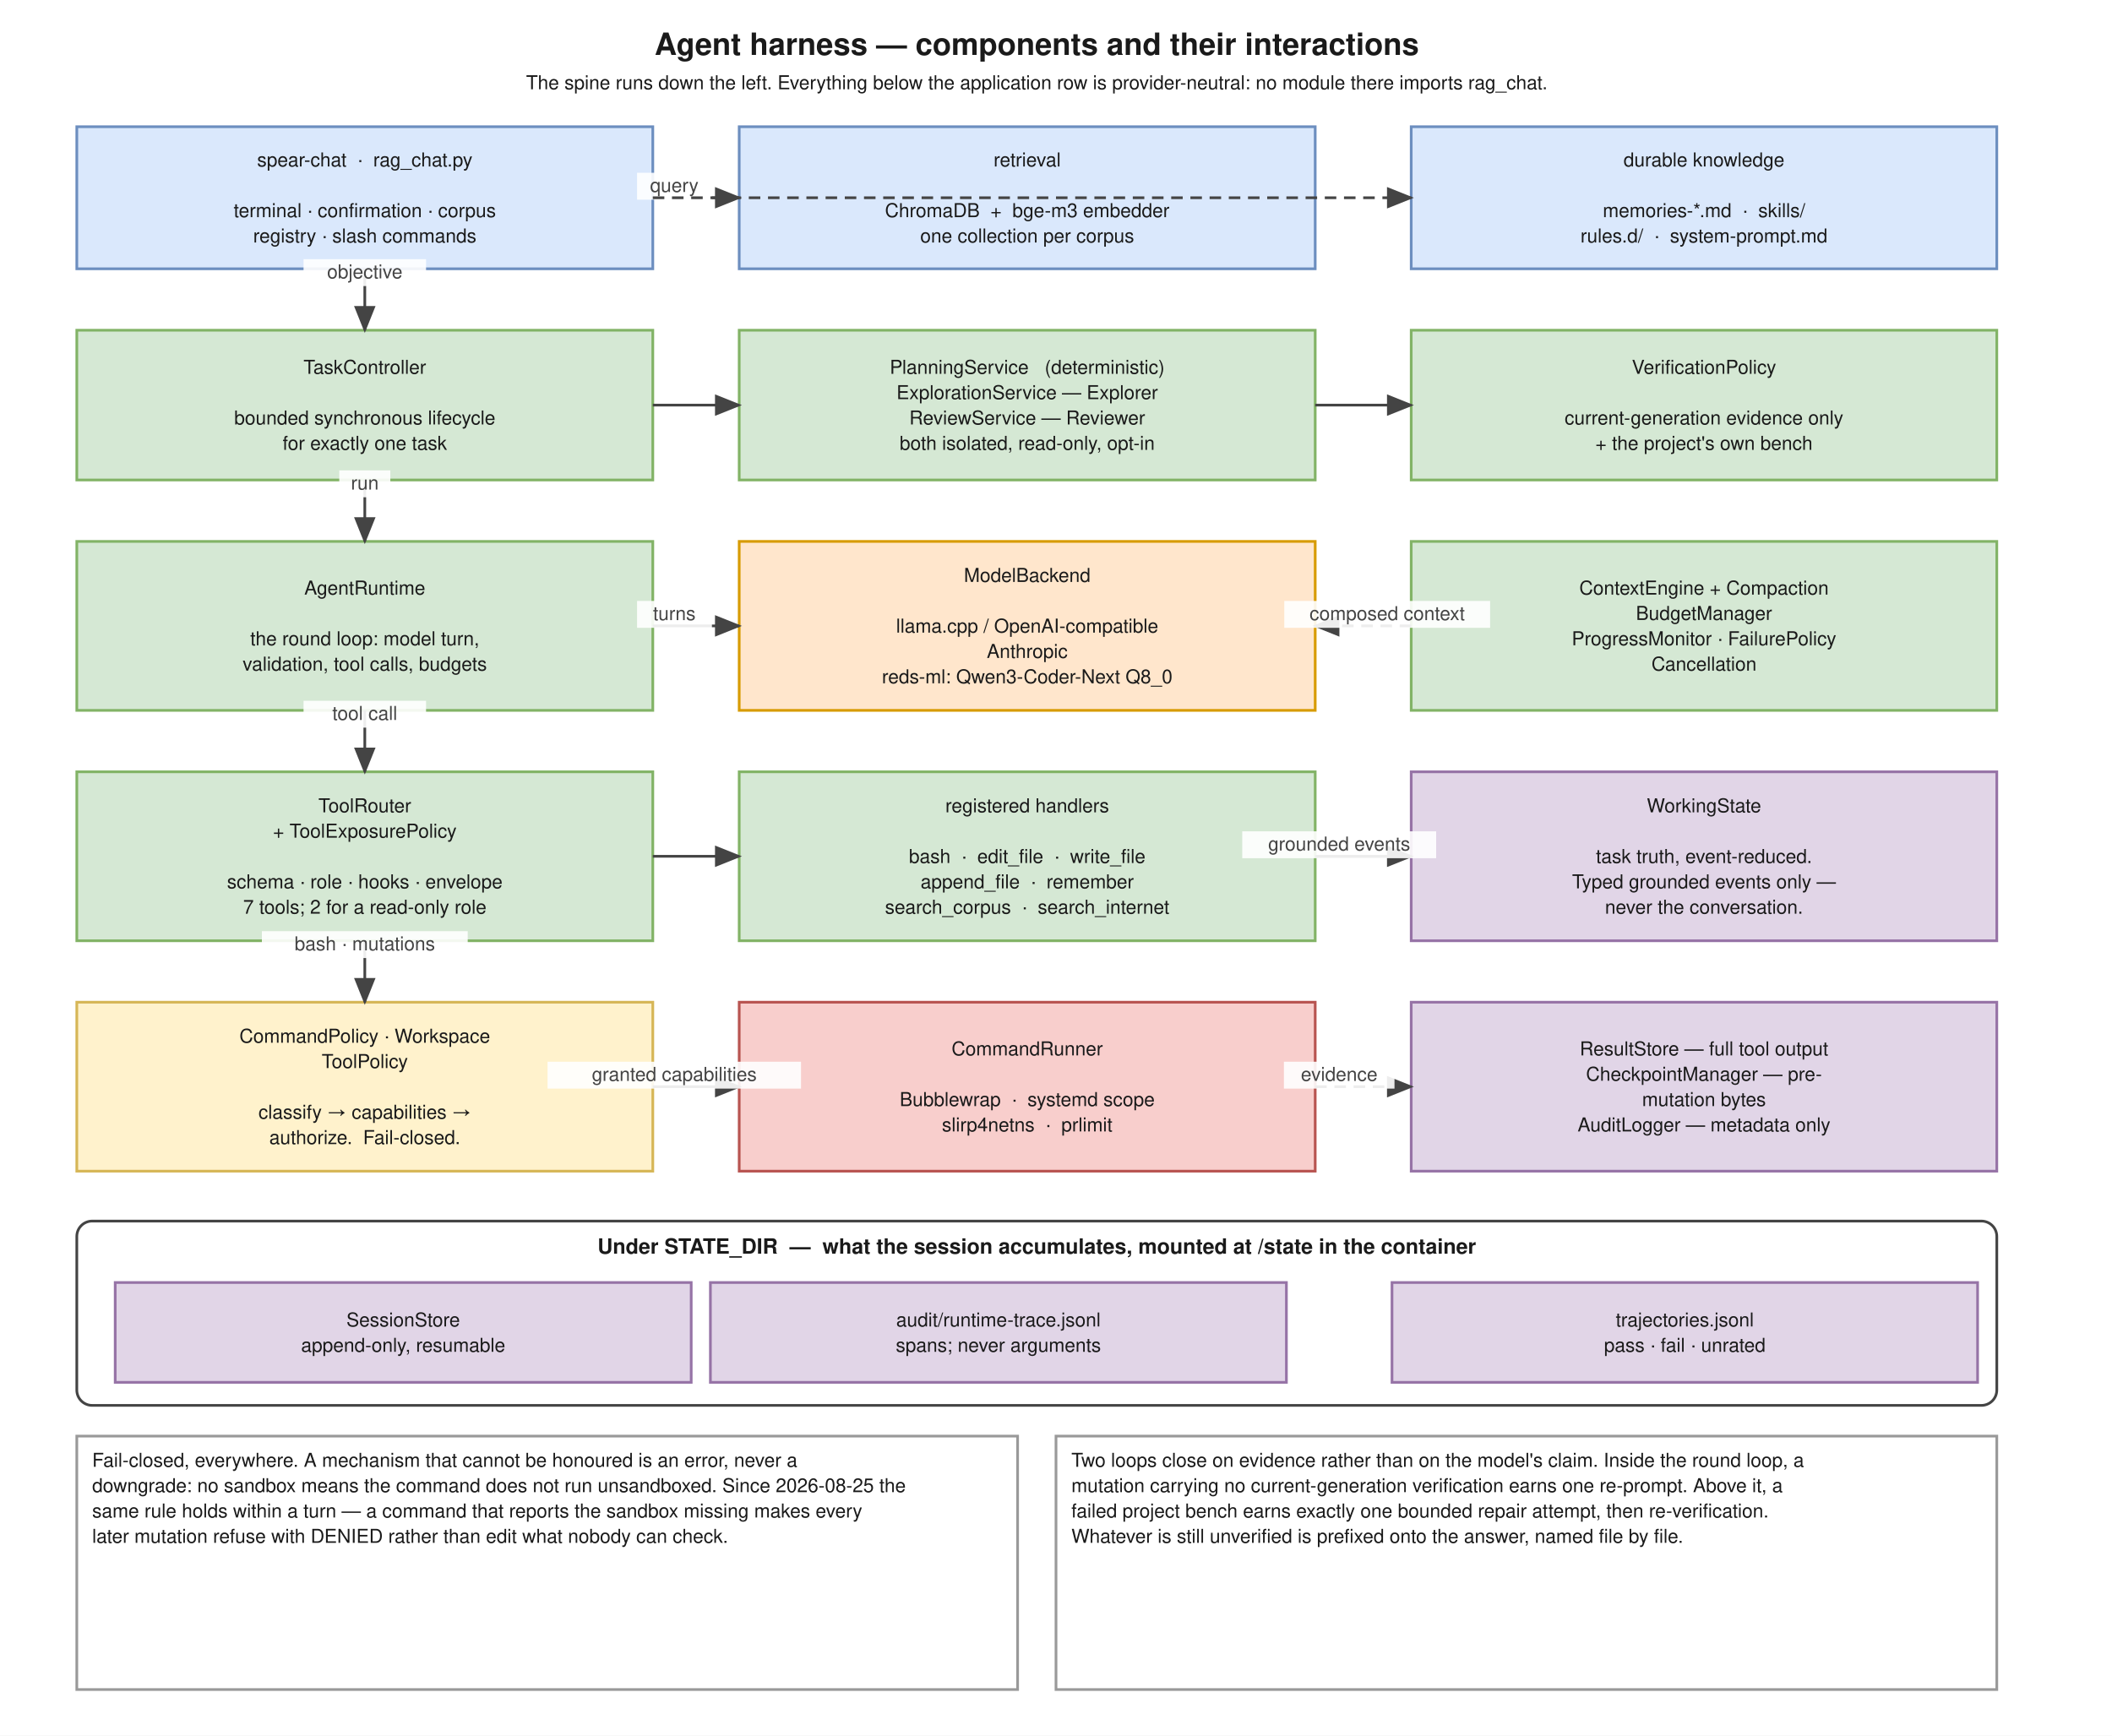
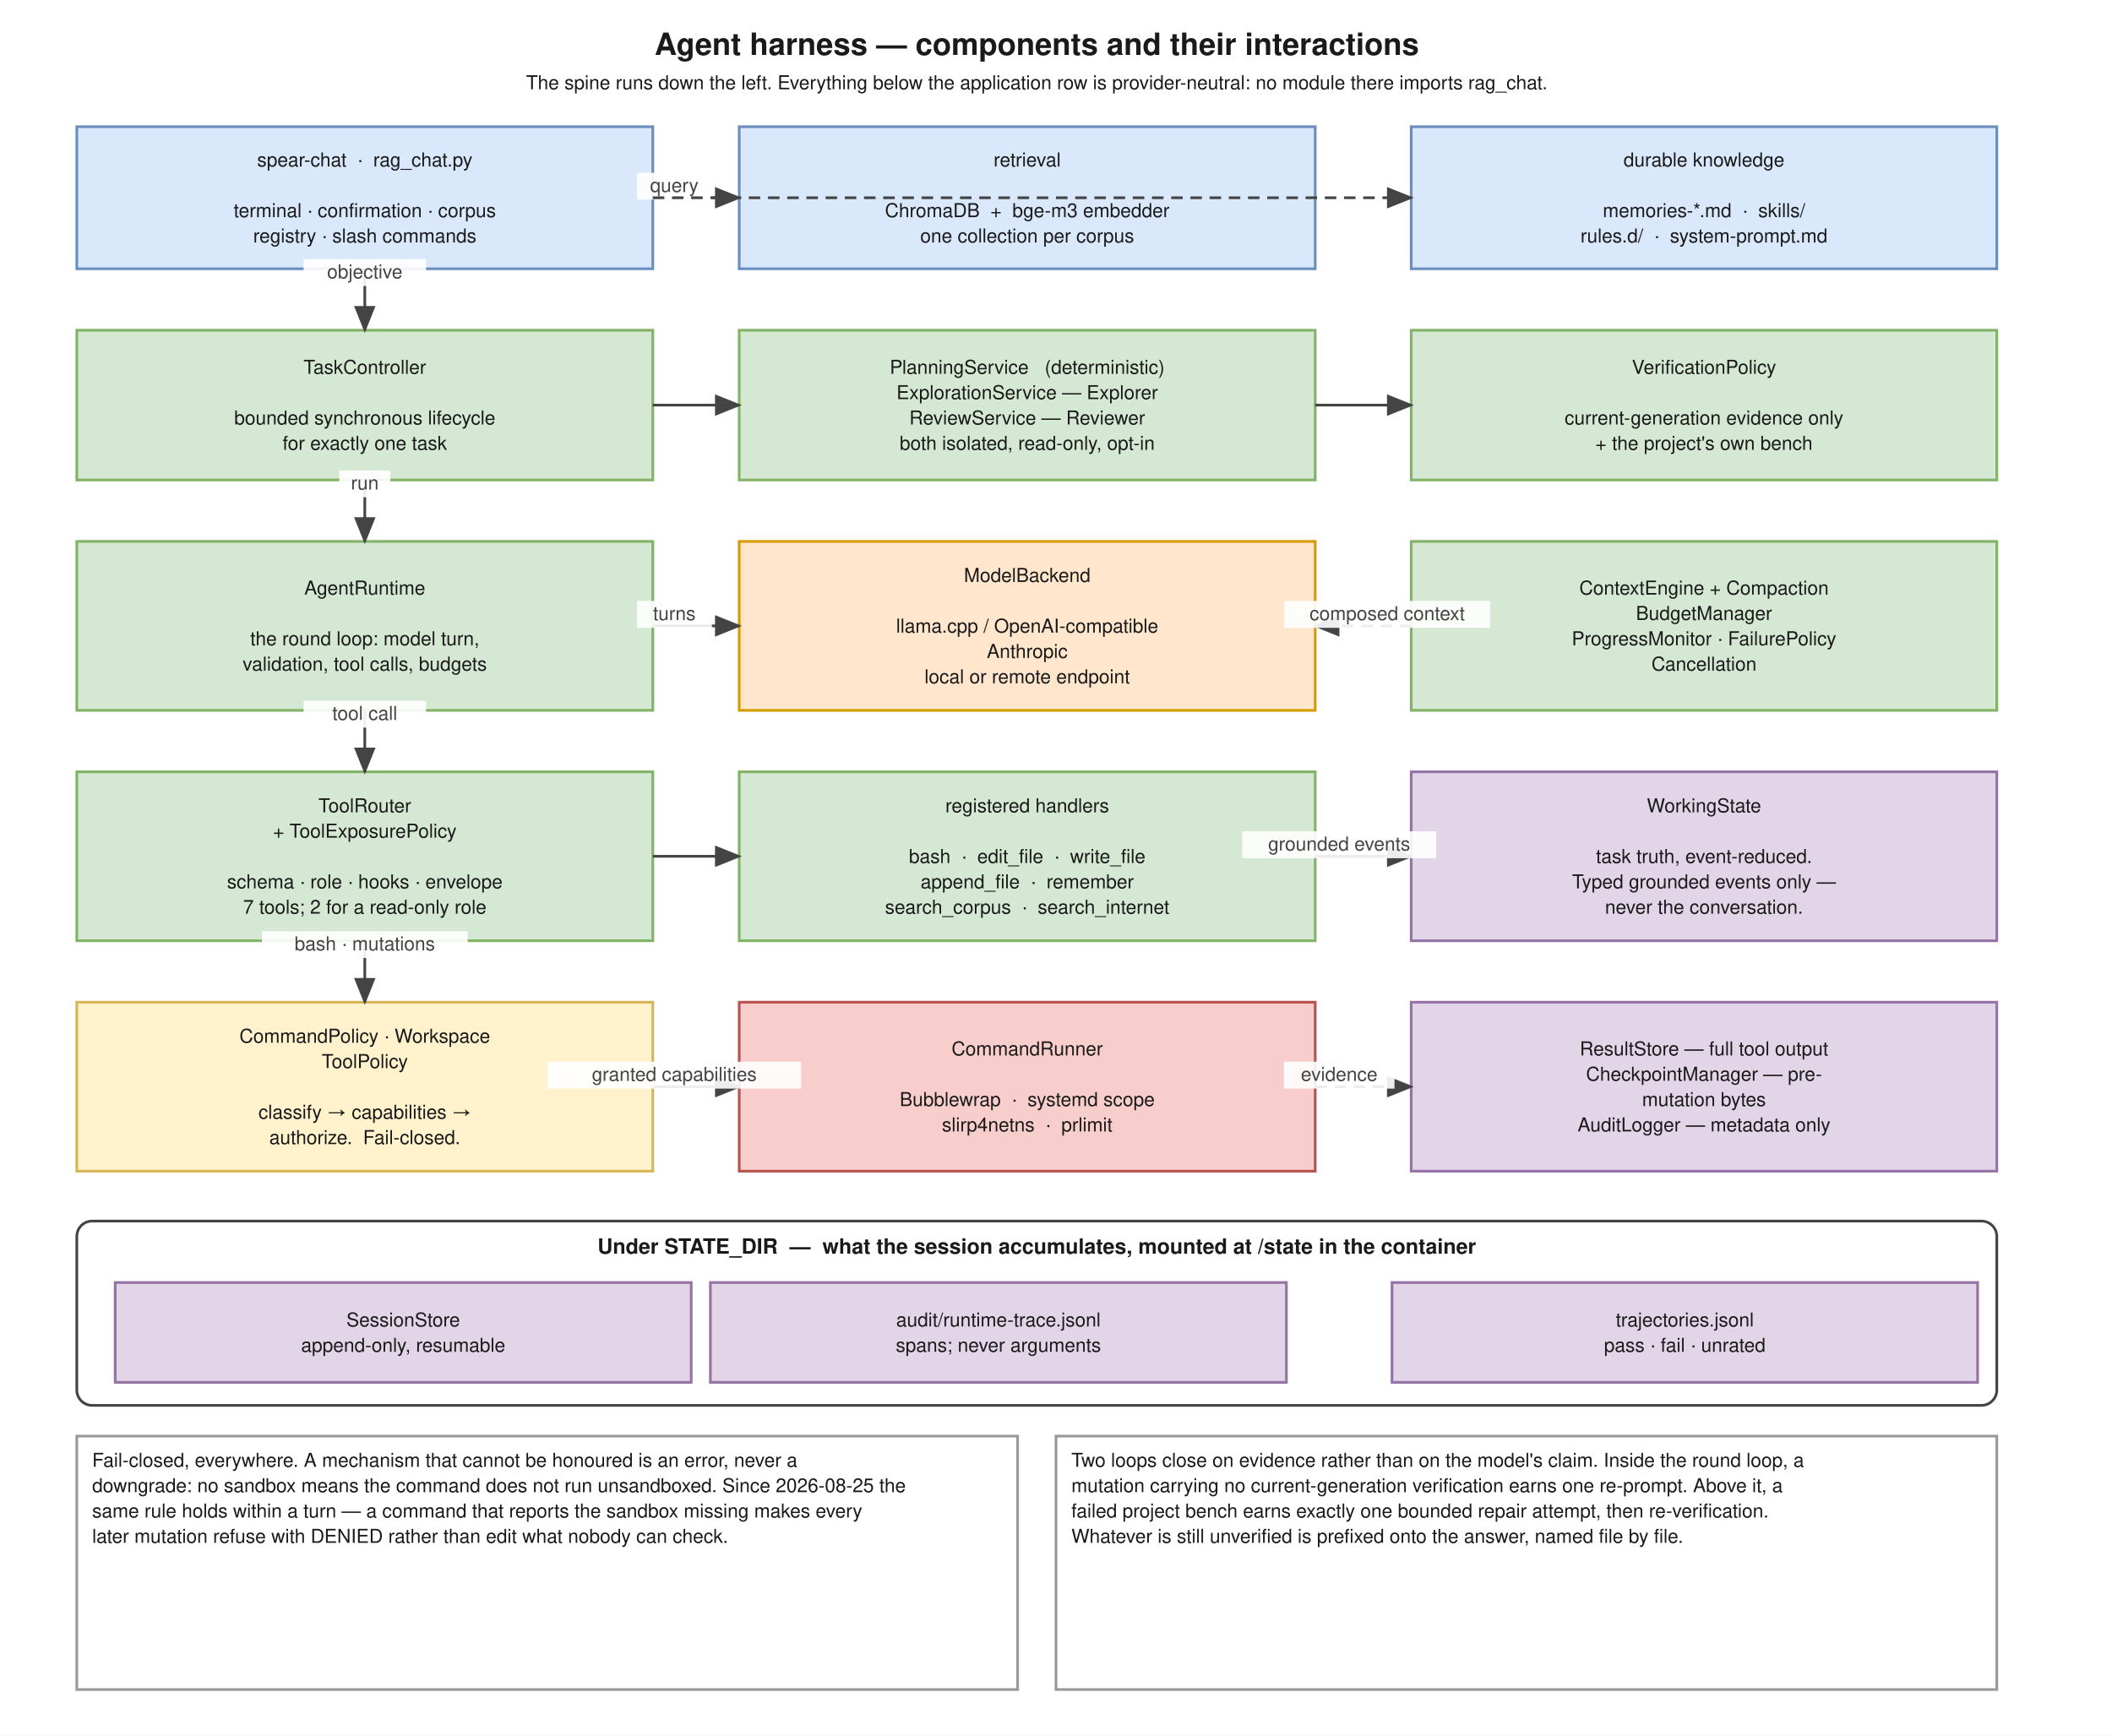
<svg xmlns="http://www.w3.org/2000/svg" viewBox="0 0 1100 904" width="1100" height="904" font-family="Helvetica,Arial,sans-serif">
  <defs>
    <marker id="ah" markerWidth="10" markerHeight="8" refX="9" refY="4" orient="auto">
      <path d="M0,0 L10,4 L0,8 z" fill="#444444" />
    </marker>
  </defs>
  <rect width="1100" height="904" fill="#ffffff" />
  <text x="540.0" y="28.6" font-size="16" text-anchor="middle" xml:space="preserve" fill="#1a1a1a" font-weight="bold">Agent harness — components and their interactions</text>
  <text x="540.0" y="46.5" font-size="10" text-anchor="middle" xml:space="preserve" fill="#1a1a1a">The spine runs down the left. Everything below the application row is provider-neutral: no module there imports rag_chat.</text>
  <rect x="40" y="66" width="300" height="74" rx="0" ry="0" fill="#dae8fc" stroke="#6c8ebf" stroke-width="1.4" />
  <text x="190.0" y="86.7" font-size="10" text-anchor="middle" xml:space="preserve" fill="#1a1a1a">spear-chat  ·  rag_chat.py</text>
  <text x="190.0" y="99.9" font-size="10" text-anchor="middle" xml:space="preserve" fill="#1a1a1a" />
  <text x="190.0" y="113.1" font-size="10" text-anchor="middle" xml:space="preserve" fill="#1a1a1a">terminal · confirmation · corpus</text>
  <text x="190.0" y="126.3" font-size="10" text-anchor="middle" xml:space="preserve" fill="#1a1a1a">registry · slash commands</text>
  <rect x="385" y="66" width="300" height="74" rx="0" ry="0" fill="#dae8fc" stroke="#6c8ebf" stroke-width="1.4" />
  <text x="535.0" y="86.7" font-size="10" text-anchor="middle" xml:space="preserve" fill="#1a1a1a">retrieval</text>
  <text x="535.0" y="99.9" font-size="10" text-anchor="middle" xml:space="preserve" fill="#1a1a1a" />
  <text x="535.0" y="113.1" font-size="10" text-anchor="middle" xml:space="preserve" fill="#1a1a1a">ChromaDB  +  bge-m3 embedder</text>
  <text x="535.0" y="126.3" font-size="10" text-anchor="middle" xml:space="preserve" fill="#1a1a1a">one collection per corpus</text>
  <rect x="735" y="66" width="305" height="74" rx="0" ry="0" fill="#dae8fc" stroke="#6c8ebf" stroke-width="1.4" />
  <text x="887.5" y="86.7" font-size="10" text-anchor="middle" xml:space="preserve" fill="#1a1a1a">durable knowledge</text>
  <text x="887.5" y="99.9" font-size="10" text-anchor="middle" xml:space="preserve" fill="#1a1a1a" />
  <text x="887.5" y="113.1" font-size="10" text-anchor="middle" xml:space="preserve" fill="#1a1a1a">memories-*.md  ·  skills/</text>
  <text x="887.5" y="126.3" font-size="10" text-anchor="middle" xml:space="preserve" fill="#1a1a1a">rules.d/  ·  system-prompt.md</text>
  <rect x="40" y="172" width="300" height="78" rx="0" ry="0" fill="#d5e8d4" stroke="#82b366" stroke-width="1.4" />
  <text x="190.0" y="194.7" font-size="10" text-anchor="middle" xml:space="preserve" fill="#1a1a1a">TaskController</text>
  <text x="190.0" y="207.9" font-size="10" text-anchor="middle" xml:space="preserve" fill="#1a1a1a" />
  <text x="190.0" y="221.1" font-size="10" text-anchor="middle" xml:space="preserve" fill="#1a1a1a">bounded synchronous lifecycle</text>
  <text x="190.0" y="234.3" font-size="10" text-anchor="middle" xml:space="preserve" fill="#1a1a1a">for exactly one task</text>
  <rect x="385" y="172" width="300" height="78" rx="0" ry="0" fill="#d5e8d4" stroke="#82b366" stroke-width="1.4" />
  <text x="535.0" y="194.7" font-size="10" text-anchor="middle" xml:space="preserve" fill="#1a1a1a">PlanningService   (deterministic)</text>
  <text x="535.0" y="207.9" font-size="10" text-anchor="middle" xml:space="preserve" fill="#1a1a1a">ExplorationService — Explorer</text>
  <text x="535.0" y="221.1" font-size="10" text-anchor="middle" xml:space="preserve" fill="#1a1a1a">ReviewService — Reviewer</text>
  <text x="535.0" y="234.3" font-size="10" text-anchor="middle" xml:space="preserve" fill="#1a1a1a">both isolated, read-only, opt-in</text>
  <rect x="735" y="172" width="305" height="78" rx="0" ry="0" fill="#d5e8d4" stroke="#82b366" stroke-width="1.4" />
  <text x="887.5" y="194.7" font-size="10" text-anchor="middle" xml:space="preserve" fill="#1a1a1a">VerificationPolicy</text>
  <text x="887.5" y="207.9" font-size="10" text-anchor="middle" xml:space="preserve" fill="#1a1a1a" />
  <text x="887.5" y="221.1" font-size="10" text-anchor="middle" xml:space="preserve" fill="#1a1a1a">current-generation evidence only</text>
  <text x="887.5" y="234.3" font-size="10" text-anchor="middle" xml:space="preserve" fill="#1a1a1a">+ the project's own bench</text>
  <rect x="40" y="282" width="300" height="88" rx="0" ry="0" fill="#d5e8d4" stroke="#82b366" stroke-width="1.4" />
  <text x="190.0" y="309.7" font-size="10" text-anchor="middle" xml:space="preserve" fill="#1a1a1a">AgentRuntime</text>
  <text x="190.0" y="322.9" font-size="10" text-anchor="middle" xml:space="preserve" fill="#1a1a1a" />
  <text x="190.0" y="336.1" font-size="10" text-anchor="middle" xml:space="preserve" fill="#1a1a1a">the round loop: model turn,</text>
  <text x="190.0" y="349.3" font-size="10" text-anchor="middle" xml:space="preserve" fill="#1a1a1a">validation, tool calls, budgets</text>
  <rect x="385" y="282" width="300" height="88" rx="0" ry="0" fill="#ffe6cc" stroke="#d79b00" stroke-width="1.4" />
  <text x="535.0" y="303.1" font-size="10" text-anchor="middle" xml:space="preserve" fill="#1a1a1a">ModelBackend</text>
  <text x="535.0" y="316.3" font-size="10" text-anchor="middle" xml:space="preserve" fill="#1a1a1a" />
  <text x="535.0" y="329.5" font-size="10" text-anchor="middle" xml:space="preserve" fill="#1a1a1a">llama.cpp / OpenAI-compatible</text>
  <text x="535.0" y="342.7" font-size="10" text-anchor="middle" xml:space="preserve" fill="#1a1a1a">Anthropic</text>
-   <text x="535.0" y="355.9" font-size="10" text-anchor="middle" xml:space="preserve" fill="#1a1a1a">reds-ml: Qwen3-Coder-Next Q8_0</text>
+   <text x="535.0" y="355.9" font-size="10" text-anchor="middle" xml:space="preserve" fill="#1a1a1a">local or remote endpoint</text>
  <rect x="735" y="282" width="305" height="88" rx="0" ry="0" fill="#d5e8d4" stroke="#82b366" stroke-width="1.4" />
  <text x="887.5" y="309.7" font-size="10" text-anchor="middle" xml:space="preserve" fill="#1a1a1a">ContextEngine + Compaction</text>
  <text x="887.5" y="322.9" font-size="10" text-anchor="middle" xml:space="preserve" fill="#1a1a1a">BudgetManager</text>
  <text x="887.5" y="336.1" font-size="10" text-anchor="middle" xml:space="preserve" fill="#1a1a1a">ProgressMonitor · FailurePolicy</text>
  <text x="887.5" y="349.3" font-size="10" text-anchor="middle" xml:space="preserve" fill="#1a1a1a">Cancellation</text>
  <rect x="40" y="402" width="300" height="88" rx="0" ry="0" fill="#d5e8d4" stroke="#82b366" stroke-width="1.4" />
  <text x="190.0" y="423.1" font-size="10" text-anchor="middle" xml:space="preserve" fill="#1a1a1a">ToolRouter</text>
  <text x="190.0" y="436.3" font-size="10" text-anchor="middle" xml:space="preserve" fill="#1a1a1a">+ ToolExposurePolicy</text>
  <text x="190.0" y="449.5" font-size="10" text-anchor="middle" xml:space="preserve" fill="#1a1a1a" />
  <text x="190.0" y="462.7" font-size="10" text-anchor="middle" xml:space="preserve" fill="#1a1a1a">schema · role · hooks · envelope</text>
  <text x="190.0" y="475.9" font-size="10" text-anchor="middle" xml:space="preserve" fill="#1a1a1a">7 tools; 2 for a read-only role</text>
  <rect x="385" y="402" width="300" height="88" rx="0" ry="0" fill="#d5e8d4" stroke="#82b366" stroke-width="1.4" />
  <text x="535.0" y="423.1" font-size="10" text-anchor="middle" xml:space="preserve" fill="#1a1a1a">registered handlers</text>
  <text x="535.0" y="436.3" font-size="10" text-anchor="middle" xml:space="preserve" fill="#1a1a1a" />
  <text x="535.0" y="449.5" font-size="10" text-anchor="middle" xml:space="preserve" fill="#1a1a1a">bash  ·  edit_file  ·  write_file</text>
  <text x="535.0" y="462.7" font-size="10" text-anchor="middle" xml:space="preserve" fill="#1a1a1a">append_file  ·  remember</text>
  <text x="535.0" y="475.9" font-size="10" text-anchor="middle" xml:space="preserve" fill="#1a1a1a">search_corpus  ·  search_internet</text>
  <rect x="735" y="402" width="305" height="88" rx="0" ry="0" fill="#e1d5e7" stroke="#9673a6" stroke-width="1.4" />
  <text x="887.5" y="423.1" font-size="10" text-anchor="middle" xml:space="preserve" fill="#1a1a1a">WorkingState</text>
  <text x="887.5" y="436.3" font-size="10" text-anchor="middle" xml:space="preserve" fill="#1a1a1a" />
  <text x="887.5" y="449.5" font-size="10" text-anchor="middle" xml:space="preserve" fill="#1a1a1a">task truth, event-reduced.</text>
  <text x="887.5" y="462.7" font-size="10" text-anchor="middle" xml:space="preserve" fill="#1a1a1a">Typed grounded events only —</text>
  <text x="887.5" y="475.9" font-size="10" text-anchor="middle" xml:space="preserve" fill="#1a1a1a">never the conversation.</text>
  <rect x="40" y="522" width="300" height="88" rx="0" ry="0" fill="#fff2cc" stroke="#d6b656" stroke-width="1.4" />
  <text x="190.0" y="543.1" font-size="10" text-anchor="middle" xml:space="preserve" fill="#1a1a1a">CommandPolicy · Workspace</text>
  <text x="190.0" y="556.3" font-size="10" text-anchor="middle" xml:space="preserve" fill="#1a1a1a">ToolPolicy</text>
  <text x="190.0" y="569.5" font-size="10" text-anchor="middle" xml:space="preserve" fill="#1a1a1a" />
  <text x="190.0" y="582.7" font-size="10" text-anchor="middle" xml:space="preserve" fill="#1a1a1a">classify → capabilities →</text>
  <text x="190.0" y="595.9" font-size="10" text-anchor="middle" xml:space="preserve" fill="#1a1a1a">authorize.  Fail-closed.</text>
  <rect x="385" y="522" width="300" height="88" rx="0" ry="0" fill="#f8cecc" stroke="#b85450" stroke-width="1.4" />
  <text x="535.0" y="549.7" font-size="10" text-anchor="middle" xml:space="preserve" fill="#1a1a1a">CommandRunner</text>
  <text x="535.0" y="562.9" font-size="10" text-anchor="middle" xml:space="preserve" fill="#1a1a1a" />
  <text x="535.0" y="576.1" font-size="10" text-anchor="middle" xml:space="preserve" fill="#1a1a1a">Bubblewrap  ·  systemd scope</text>
  <text x="535.0" y="589.3" font-size="10" text-anchor="middle" xml:space="preserve" fill="#1a1a1a">slirp4netns  ·  prlimit</text>
  <rect x="735" y="522" width="305" height="88" rx="0" ry="0" fill="#e1d5e7" stroke="#9673a6" stroke-width="1.4" />
  <text x="887.5" y="549.7" font-size="10" text-anchor="middle" xml:space="preserve" fill="#1a1a1a">ResultStore — full tool output</text>
  <text x="887.5" y="562.9" font-size="10" text-anchor="middle" xml:space="preserve" fill="#1a1a1a">CheckpointManager — pre-</text>
  <text x="887.5" y="576.1" font-size="10" text-anchor="middle" xml:space="preserve" fill="#1a1a1a">mutation bytes</text>
  <text x="887.5" y="589.3" font-size="10" text-anchor="middle" xml:space="preserve" fill="#1a1a1a">AuditLogger — metadata only</text>
  <rect x="40" y="636" width="1000" height="96" rx="8" ry="8" fill="none" stroke="#444444" stroke-width="1.4" />
  <text x="540.0" y="653.0" font-size="11" text-anchor="middle" xml:space="preserve" fill="#1a1a1a" font-weight="bold">Under STATE_DIR  —  what the session accumulates, mounted at /state in the container</text>
  <rect x="60" y="668" width="300" height="52" rx="0" ry="0" fill="#e1d5e7" stroke="#9673a6" stroke-width="1.4" />
  <text x="210.0" y="690.9" font-size="10" text-anchor="middle" xml:space="preserve" fill="#1a1a1a">SessionStore</text>
  <text x="210.0" y="704.1" font-size="10" text-anchor="middle" xml:space="preserve" fill="#1a1a1a">append-only, resumable</text>
  <rect x="370" y="668" width="300" height="52" rx="0" ry="0" fill="#e1d5e7" stroke="#9673a6" stroke-width="1.4" />
  <text x="520.0" y="690.9" font-size="10" text-anchor="middle" xml:space="preserve" fill="#1a1a1a">audit/runtime-trace.jsonl</text>
  <text x="520.0" y="704.1" font-size="10" text-anchor="middle" xml:space="preserve" fill="#1a1a1a">spans; never arguments</text>
  <rect x="725" y="668" width="305" height="52" rx="0" ry="0" fill="#e1d5e7" stroke="#9673a6" stroke-width="1.4" />
  <text x="877.5" y="690.9" font-size="10" text-anchor="middle" xml:space="preserve" fill="#1a1a1a">trajectories.jsonl</text>
  <text x="877.5" y="704.1" font-size="10" text-anchor="middle" xml:space="preserve" fill="#1a1a1a">pass · fail · unrated</text>
  <rect x="40" y="748" width="490" height="132" rx="0" ry="0" fill="#ffffff" stroke="#999999" stroke-width="1.4" />
  <text x="48.0" y="764.0" font-size="10" text-anchor="start" xml:space="preserve" fill="#1a1a1a">Fail-closed, everywhere. A mechanism that cannot be honoured is an error, never a</text>
  <text x="48.0" y="777.2" font-size="10" text-anchor="start" xml:space="preserve" fill="#1a1a1a">downgrade: no sandbox means the command does not run unsandboxed. Since 2026-08-25 the</text>
  <text x="48.0" y="790.4" font-size="10" text-anchor="start" xml:space="preserve" fill="#1a1a1a">same rule holds within a turn — a command that reports the sandbox missing makes every</text>
  <text x="48.0" y="803.6" font-size="10" text-anchor="start" xml:space="preserve" fill="#1a1a1a">later mutation refuse with DENIED rather than edit what nobody can check.</text>
  <rect x="550" y="748" width="490" height="132" rx="0" ry="0" fill="#ffffff" stroke="#999999" stroke-width="1.4" />
  <text x="558.0" y="764.0" font-size="10" text-anchor="start" xml:space="preserve" fill="#1a1a1a">Two loops close on evidence rather than on the model's claim. Inside the round loop, a</text>
  <text x="558.0" y="777.2" font-size="10" text-anchor="start" xml:space="preserve" fill="#1a1a1a">mutation carrying no current-generation verification earns one re-prompt. Above it, a</text>
  <text x="558.0" y="790.4" font-size="10" text-anchor="start" xml:space="preserve" fill="#1a1a1a">failed project bench earns exactly one bounded repair attempt, then re-verification.</text>
  <text x="558.0" y="803.6" font-size="10" text-anchor="start" xml:space="preserve" fill="#1a1a1a">Whatever is still unverified is prefixed onto the answer, named file by file.</text>
  <path d="M190.0,140.0 L190.0,156.0 L190.0,156.0 L190.0,172.0" fill="none" stroke="#444444" stroke-width="1.4" marker-end="url(#ah)" />
  <rect x="158.1" y="135.0" width="63.8" height="14" fill="#ffffff" fill-opacity="0.9" stroke="none" />
  <text x="190.0" y="145.0" font-size="10" text-anchor="middle" fill="#444444">objective</text>
  <path d="M190.0,250.0 L190.0,266.0 L190.0,266.0 L190.0,282.0" fill="none" stroke="#444444" stroke-width="1.4" marker-end="url(#ah)" />
  <rect x="176.7" y="245.0" width="26.6" height="14" fill="#ffffff" fill-opacity="0.9" stroke="none" />
  <text x="190.0" y="255.0" font-size="10" text-anchor="middle" fill="#444444">run</text>
  <path d="M190.0,370.0 L190.0,386.0 L190.0,386.0 L190.0,402.0" fill="none" stroke="#444444" stroke-width="1.4" marker-end="url(#ah)" />
  <rect x="158.1" y="365.0" width="63.8" height="14" fill="#ffffff" fill-opacity="0.9" stroke="none" />
  <text x="190.0" y="375.0" font-size="10" text-anchor="middle" fill="#444444">tool call</text>
  <path d="M190.0,490.0 L190.0,506.0 L190.0,506.0 L190.0,522.0" fill="none" stroke="#444444" stroke-width="1.4" marker-end="url(#ah)" />
  <rect x="136.4" y="485.0" width="107.2" height="14" fill="#ffffff" fill-opacity="0.9" stroke="none" />
  <text x="190.0" y="495.0" font-size="10" text-anchor="middle" fill="#444444">bash · mutations</text>
  <path d="M340.0,103.0 L362.5,103.0 L362.5,103.0 L385.0,103.0" fill="none" stroke="#444444" stroke-width="1.4" stroke-dasharray="6 4" marker-end="url(#ah)" />
  <rect x="331.8" y="90.0" width="39.0" height="14" fill="#ffffff" fill-opacity="0.9" stroke="none" />
  <text x="351.2" y="100.0" font-size="10" text-anchor="middle" fill="#444444">query</text>
  <path d="M340.0,103.0 L537.5,103.0 L537.5,103.0 L735.0,103.0" fill="none" stroke="#444444" stroke-width="1.4" stroke-dasharray="6 4" marker-end="url(#ah)" />
  <path d="M340.0,211.0 L362.5,211.0 L362.5,211.0 L385.0,211.0" fill="none" stroke="#444444" stroke-width="1.4" marker-end="url(#ah)" />
  <path d="M685.0,211.0 L710.0,211.0 L710.0,211.0 L735.0,211.0" fill="none" stroke="#444444" stroke-width="1.4" marker-end="url(#ah)" />
  <path d="M340.0,326.0 L362.5,326.0 L362.5,326.0 L385.0,326.0" fill="none" stroke="#444444" stroke-width="1.4" marker-end="url(#ah)" />
  <rect x="331.8" y="313.0" width="39.0" height="14" fill="#ffffff" fill-opacity="0.9" stroke="none" />
  <text x="351.2" y="323.0" font-size="10" text-anchor="middle" fill="#444444">turns</text>
  <path d="M735.0,326.0 L710.0,326.0 L710.0,326.0 L685.0,326.0" fill="none" stroke="#444444" stroke-width="1.4" stroke-dasharray="6 4" marker-end="url(#ah)" />
  <rect x="668.9" y="313.0" width="107.2" height="14" fill="#ffffff" fill-opacity="0.9" stroke="none" />
  <text x="722.5" y="323.0" font-size="10" text-anchor="middle" fill="#444444">composed context</text>
  <path d="M340.0,446.0 L362.5,446.0 L362.5,446.0 L385.0,446.0" fill="none" stroke="#444444" stroke-width="1.4" marker-end="url(#ah)" />
  <path d="M685.0,446.0 L710.0,446.0 L710.0,446.0 L735.0,446.0" fill="none" stroke="#444444" stroke-width="1.4" marker-end="url(#ah)" />
  <rect x="647.0" y="433.0" width="101.0" height="14" fill="#ffffff" fill-opacity="0.9" stroke="none" />
  <text x="697.5" y="443.0" font-size="10" text-anchor="middle" fill="#444444">grounded events</text>
  <path d="M340.0,566.0 L362.5,566.0 L362.5,566.0 L385.0,566.0" fill="none" stroke="#444444" stroke-width="1.4" marker-end="url(#ah)" />
  <rect x="285.2" y="553.0" width="132.0" height="14" fill="#ffffff" fill-opacity="0.9" stroke="none" />
  <text x="351.2" y="563.0" font-size="10" text-anchor="middle" fill="#444444">granted capabilities</text>
  <path d="M685.0,566.0 L710.0,566.0 L710.0,566.0 L735.0,566.0" fill="none" stroke="#444444" stroke-width="1.4" stroke-dasharray="6 4" marker-end="url(#ah)" />
  <rect x="668.7" y="553.0" width="57.6" height="14" fill="#ffffff" fill-opacity="0.9" stroke="none" />
  <text x="697.5" y="563.0" font-size="10" text-anchor="middle" fill="#444444">evidence</text>
</svg>
